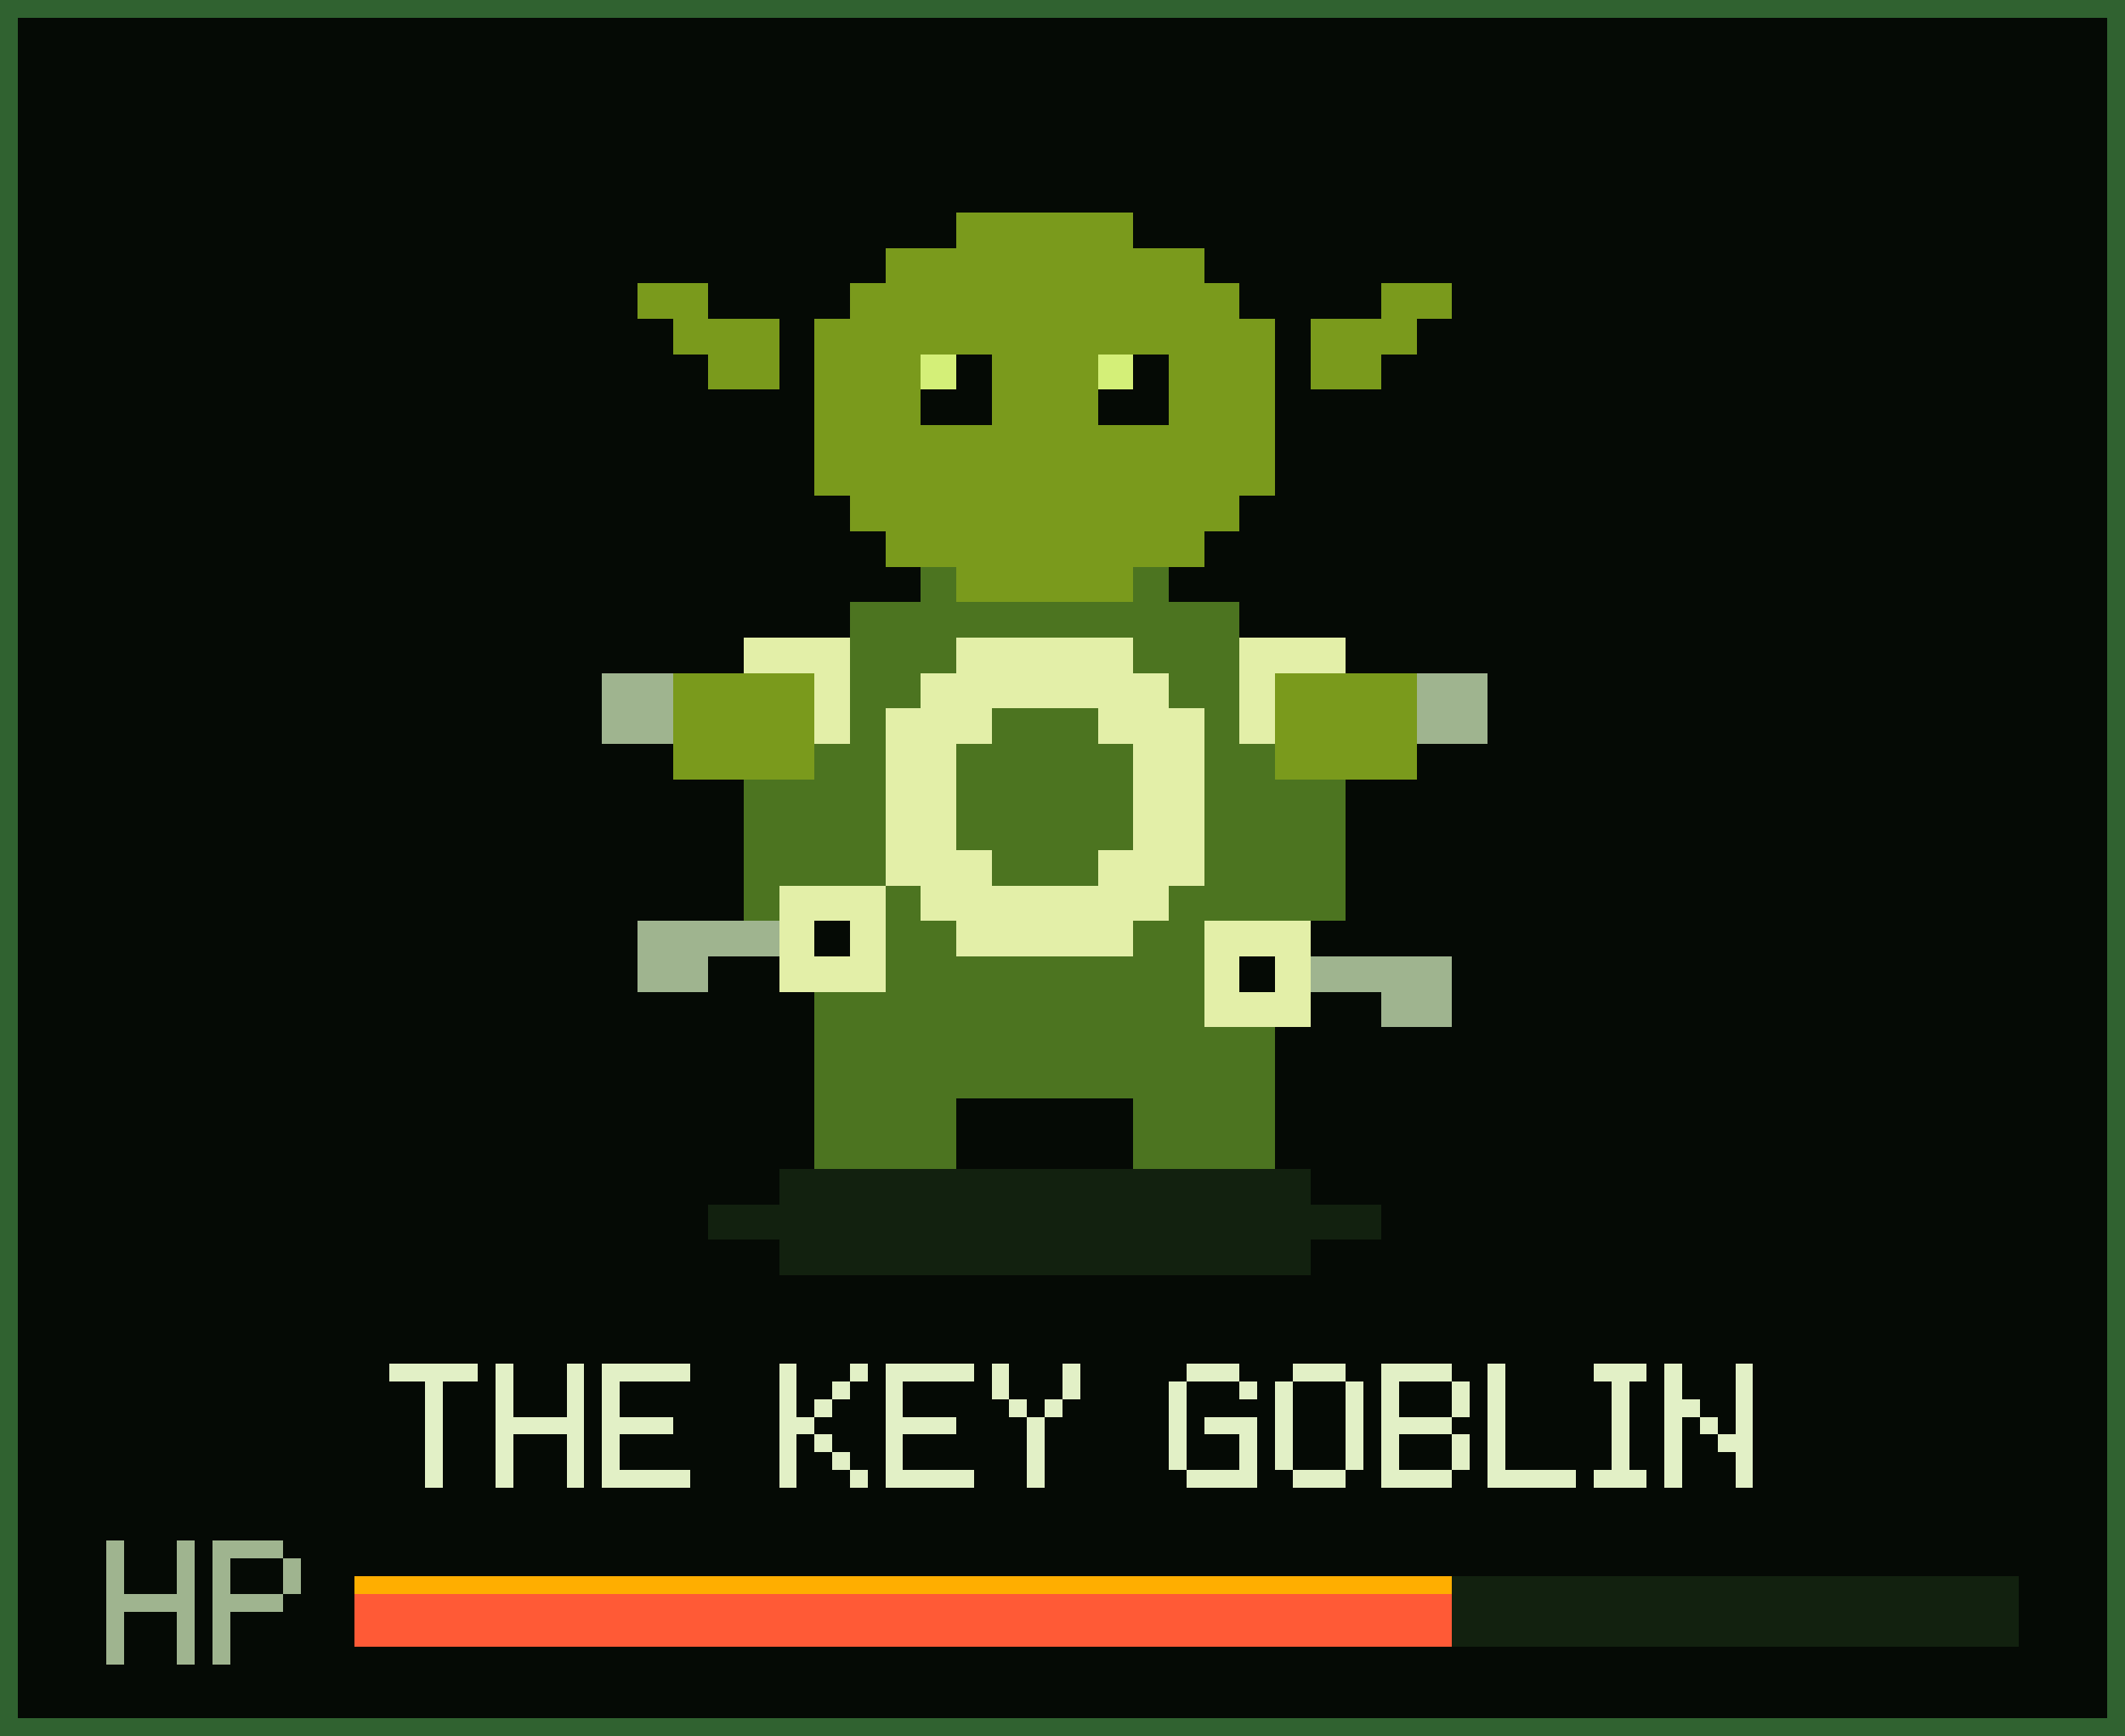
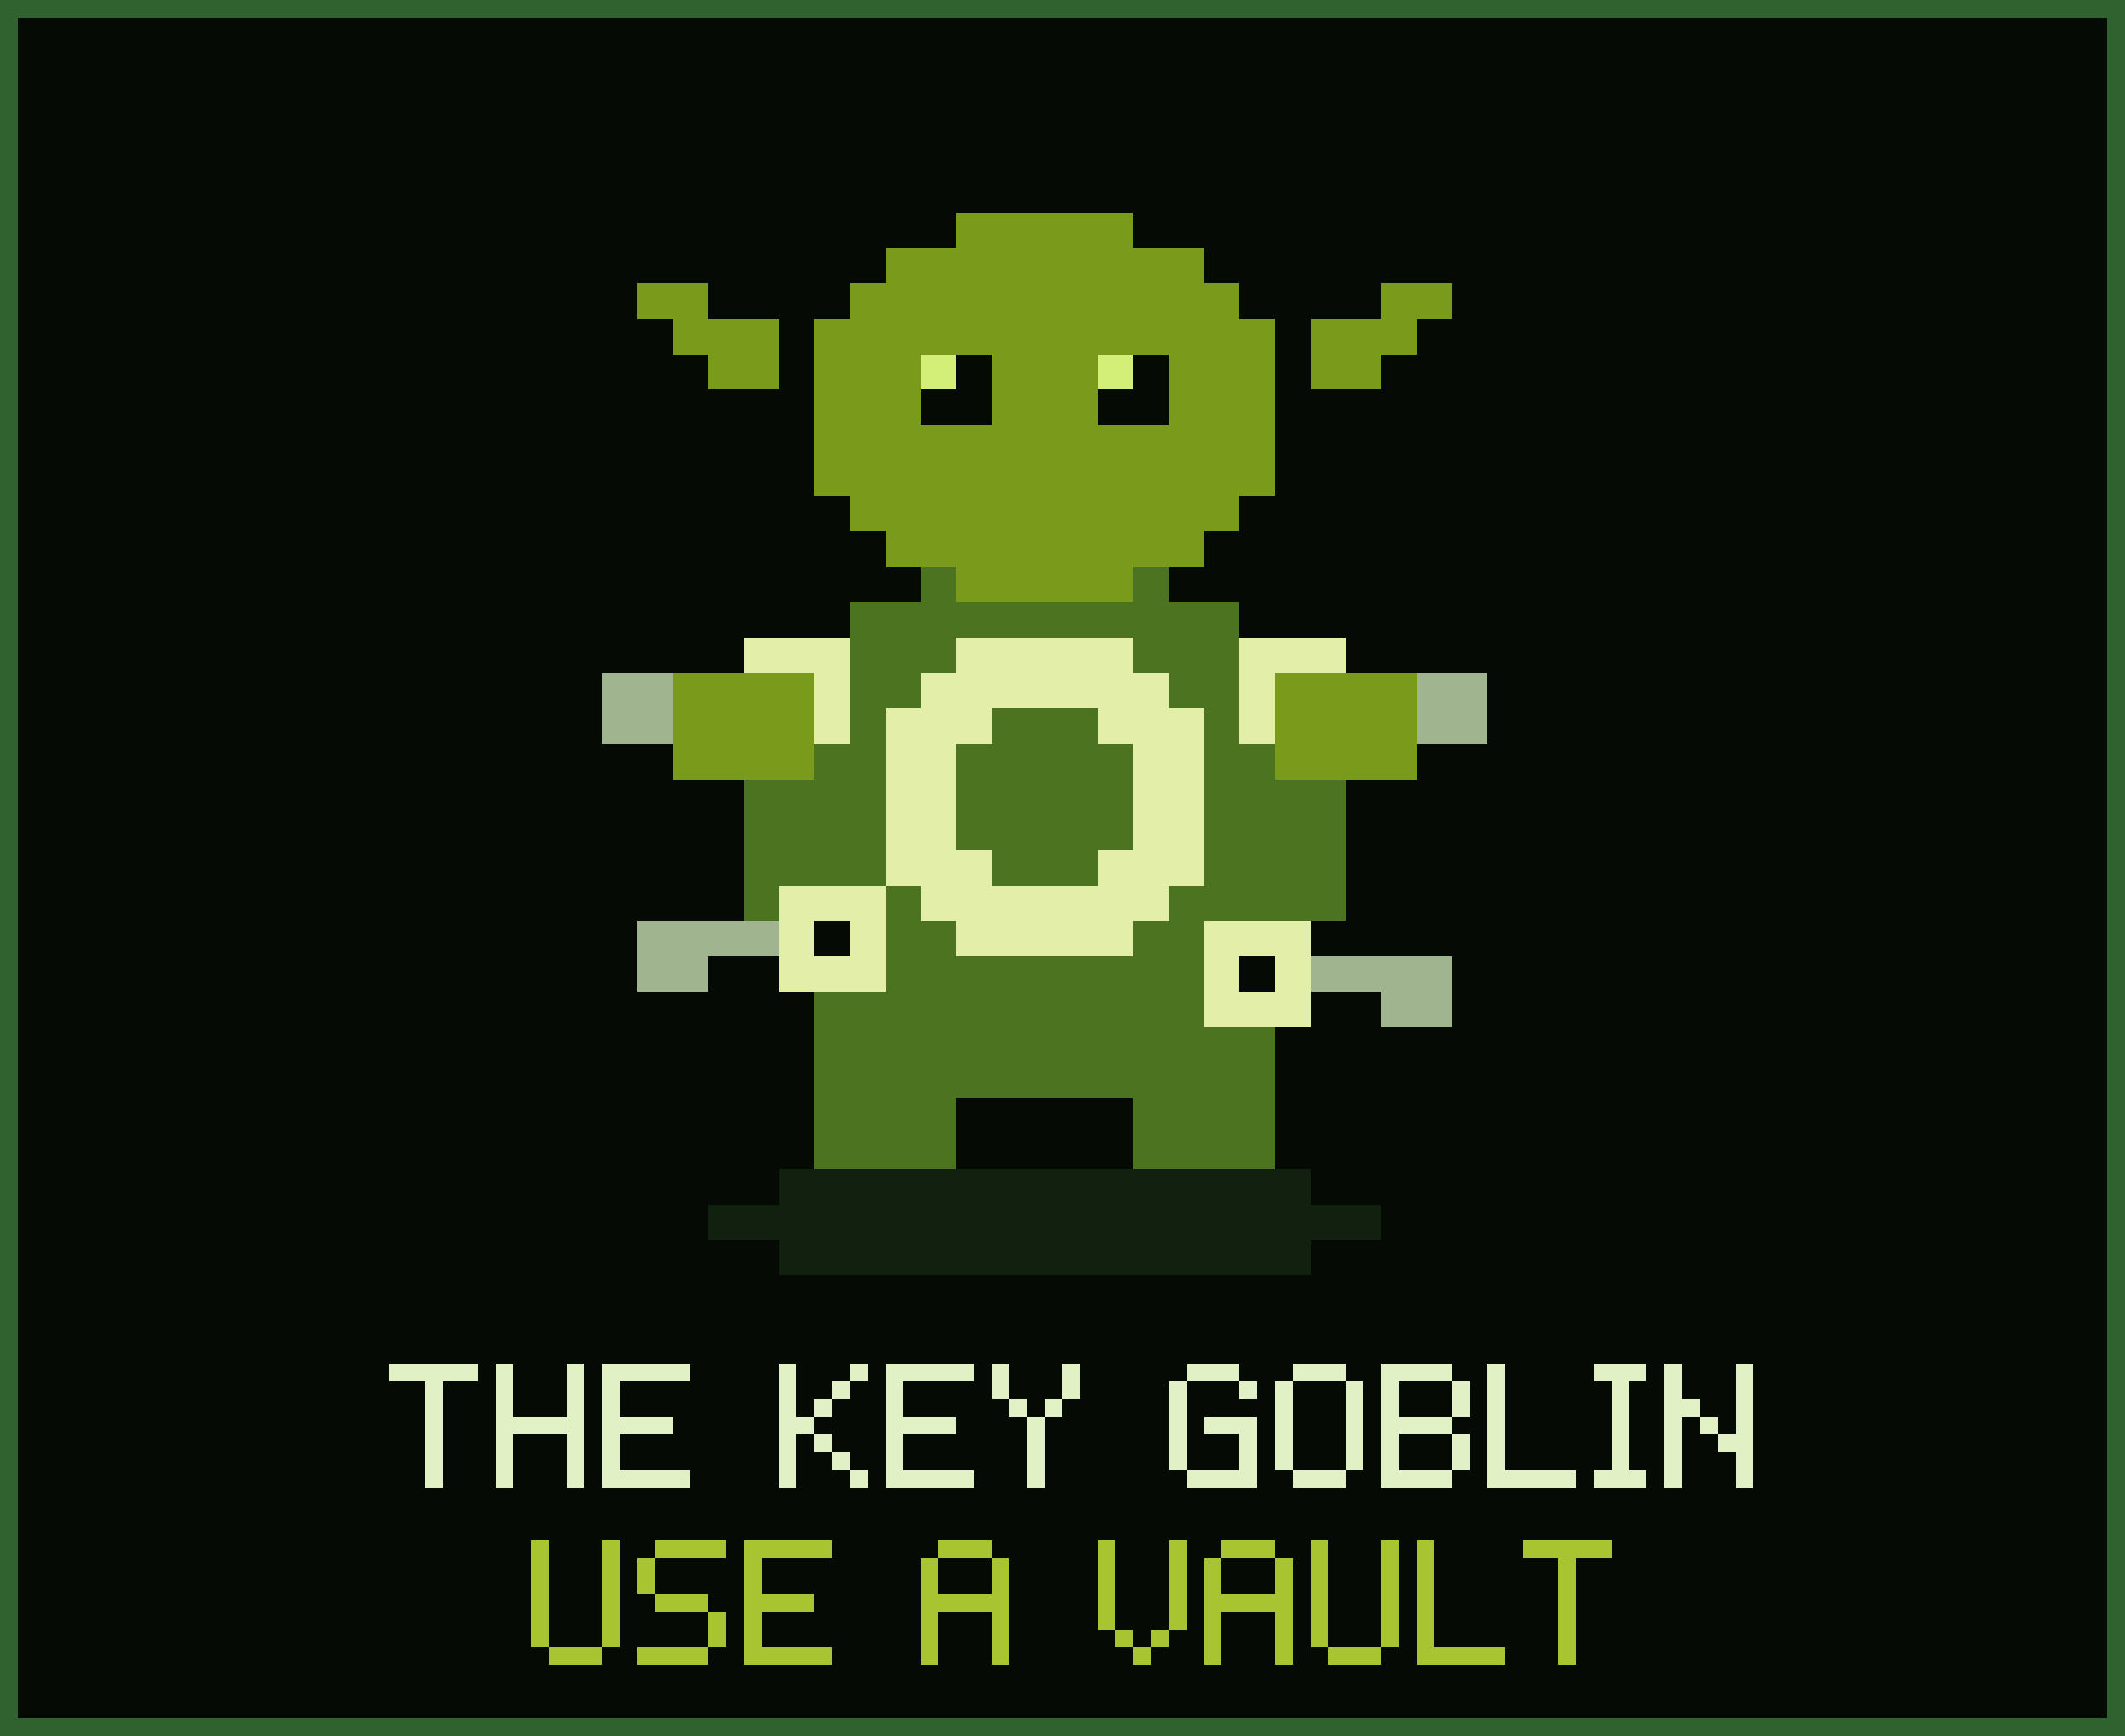
<svg xmlns="http://www.w3.org/2000/svg" viewBox="0 0 120 98" width="480" height="392" shape-rendering="crispEdges" role="img">
  <style>@keyframes boa{0%{opacity:1}50%{opacity:0}100%{opacity:0}}@keyframes bob{0%{opacity:0}50%{opacity:1}100%{opacity:1}}.boa{animation:boa 0.9s steps(1) infinite}.bob{opacity:0;animation:bob 0.9s steps(1) infinite}@media (prefers-reduced-motion: reduce){*{animation:none!important}}</style>
  <g transform="translate(0 0)">
    <g>
      <path fill="#306230" d="M0 0h120v1h-120zM0 1h1v1h-1zM119 1h1v1h-1zM0 2h1v1h-1zM119 2h1v1h-1zM0 3h1v1h-1zM119 3h1v1h-1zM0 4h1v1h-1zM119 4h1v1h-1zM0 5h1v1h-1zM119 5h1v1h-1zM0 6h1v1h-1zM119 6h1v1h-1zM0 7h1v1h-1zM119 7h1v1h-1zM0 8h1v1h-1zM119 8h1v1h-1zM0 9h1v1h-1zM119 9h1v1h-1zM0 10h1v1h-1zM119 10h1v1h-1zM0 11h1v1h-1zM119 11h1v1h-1zM0 12h1v1h-1zM119 12h1v1h-1zM0 13h1v1h-1zM119 13h1v1h-1zM0 14h1v1h-1zM119 14h1v1h-1zM0 15h1v1h-1zM119 15h1v1h-1zM0 16h1v1h-1zM119 16h1v1h-1zM0 17h1v1h-1zM119 17h1v1h-1zM0 18h1v1h-1zM119 18h1v1h-1zM0 19h1v1h-1zM119 19h1v1h-1zM0 20h1v1h-1zM119 20h1v1h-1zM0 21h1v1h-1zM119 21h1v1h-1zM0 22h1v1h-1zM119 22h1v1h-1zM0 23h1v1h-1zM119 23h1v1h-1zM0 24h1v1h-1zM119 24h1v1h-1zM0 25h1v1h-1zM119 25h1v1h-1zM0 26h1v1h-1zM119 26h1v1h-1zM0 27h1v1h-1zM119 27h1v1h-1zM0 28h1v1h-1zM119 28h1v1h-1zM0 29h1v1h-1zM119 29h1v1h-1zM0 30h1v1h-1zM119 30h1v1h-1zM0 31h1v1h-1zM119 31h1v1h-1zM0 32h1v1h-1zM119 32h1v1h-1zM0 33h1v1h-1zM119 33h1v1h-1zM0 34h1v1h-1zM119 34h1v1h-1zM0 35h1v1h-1zM119 35h1v1h-1zM0 36h1v1h-1zM119 36h1v1h-1zM0 37h1v1h-1zM119 37h1v1h-1zM0 38h1v1h-1zM119 38h1v1h-1zM0 39h1v1h-1zM119 39h1v1h-1zM0 40h1v1h-1zM119 40h1v1h-1zM0 41h1v1h-1zM119 41h1v1h-1zM0 42h1v1h-1zM119 42h1v1h-1zM0 43h1v1h-1zM119 43h1v1h-1zM0 44h1v1h-1zM119 44h1v1h-1zM0 45h1v1h-1zM119 45h1v1h-1zM0 46h1v1h-1zM119 46h1v1h-1zM0 47h1v1h-1zM119 47h1v1h-1zM0 48h1v1h-1zM119 48h1v1h-1zM0 49h1v1h-1zM119 49h1v1h-1zM0 50h1v1h-1zM119 50h1v1h-1zM0 51h1v1h-1zM119 51h1v1h-1zM0 52h1v1h-1zM119 52h1v1h-1zM0 53h1v1h-1zM119 53h1v1h-1zM0 54h1v1h-1zM119 54h1v1h-1zM0 55h1v1h-1zM119 55h1v1h-1zM0 56h1v1h-1zM119 56h1v1h-1zM0 57h1v1h-1zM119 57h1v1h-1zM0 58h1v1h-1zM119 58h1v1h-1zM0 59h1v1h-1zM119 59h1v1h-1zM0 60h1v1h-1zM119 60h1v1h-1zM0 61h1v1h-1zM119 61h1v1h-1zM0 62h1v1h-1zM119 62h1v1h-1zM0 63h1v1h-1zM119 63h1v1h-1zM0 64h1v1h-1zM119 64h1v1h-1zM0 65h1v1h-1zM119 65h1v1h-1zM0 66h1v1h-1zM119 66h1v1h-1zM0 67h1v1h-1zM119 67h1v1h-1zM0 68h1v1h-1zM119 68h1v1h-1zM0 69h1v1h-1zM119 69h1v1h-1zM0 70h1v1h-1zM119 70h1v1h-1zM0 71h1v1h-1zM119 71h1v1h-1zM0 72h1v1h-1zM119 72h1v1h-1zM0 73h1v1h-1zM119 73h1v1h-1zM0 74h1v1h-1zM119 74h1v1h-1zM0 75h1v1h-1zM119 75h1v1h-1zM0 76h1v1h-1zM119 76h1v1h-1zM0 77h1v1h-1zM119 77h1v1h-1zM0 78h1v1h-1zM119 78h1v1h-1zM0 79h1v1h-1zM119 79h1v1h-1zM0 80h1v1h-1zM119 80h1v1h-1zM0 81h1v1h-1zM119 81h1v1h-1zM0 82h1v1h-1zM119 82h1v1h-1zM0 83h1v1h-1zM119 83h1v1h-1zM0 84h1v1h-1zM119 84h1v1h-1zM0 85h1v1h-1zM119 85h1v1h-1zM0 86h1v1h-1zM119 86h1v1h-1zM0 87h1v1h-1zM119 87h1v1h-1zM0 88h1v1h-1zM119 88h1v1h-1zM0 89h1v1h-1zM119 89h1v1h-1zM0 90h1v1h-1zM119 90h1v1h-1zM0 91h1v1h-1zM119 91h1v1h-1zM0 92h1v1h-1zM119 92h1v1h-1zM0 93h1v1h-1zM119 93h1v1h-1zM0 94h1v1h-1zM119 94h1v1h-1zM0 95h1v1h-1zM119 95h1v1h-1zM0 96h1v1h-1zM119 96h1v1h-1zM0 97h120v1h-120z" />
-       <path fill="#050a05" d="M1 1h118v1h-118zM1 2h118v1h-118zM1 3h118v1h-118zM1 4h118v1h-118zM1 5h118v1h-118zM1 6h118v1h-118zM1 7h118v1h-118zM1 8h118v1h-118zM1 9h118v1h-118zM1 10h118v1h-118zM1 11h118v1h-118zM1 12h118v1h-118zM1 13h118v1h-118zM1 14h118v1h-118zM1 15h118v1h-118zM1 16h118v1h-118zM1 17h118v1h-118zM1 18h118v1h-118zM1 19h118v1h-118zM1 20h118v1h-118zM1 21h118v1h-118zM1 22h118v1h-118zM1 23h118v1h-118zM1 24h118v1h-118zM1 25h118v1h-118zM1 26h118v1h-118zM1 27h118v1h-118zM1 28h118v1h-118zM1 29h118v1h-118zM1 30h118v1h-118zM1 31h118v1h-118zM1 32h118v1h-118zM1 33h118v1h-118zM1 34h118v1h-118zM1 35h118v1h-118zM1 36h118v1h-118zM1 37h118v1h-118zM1 38h118v1h-118zM1 39h118v1h-118zM1 40h118v1h-118zM1 41h118v1h-118zM1 42h118v1h-118zM1 43h118v1h-118zM1 44h118v1h-118zM1 45h118v1h-118zM1 46h118v1h-118zM1 47h118v1h-118zM1 48h118v1h-118zM1 49h118v1h-118zM1 50h118v1h-118zM1 51h118v1h-118zM1 52h118v1h-118zM1 53h118v1h-118zM1 54h118v1h-118zM1 55h118v1h-118zM1 56h118v1h-118zM1 57h118v1h-118zM1 58h118v1h-118zM1 59h118v1h-118zM1 60h118v1h-118zM1 61h118v1h-118zM1 62h118v1h-118zM1 63h118v1h-118zM1 64h118v1h-118zM1 65h118v1h-118zM1 66h118v1h-118zM1 67h118v1h-118zM1 68h118v1h-118zM1 69h118v1h-118zM1 70h118v1h-118zM1 71h118v1h-118zM1 72h118v1h-118zM1 73h118v1h-118zM1 74h118v1h-118zM1 75h118v1h-118zM1 76h118v1h-118zM1 77h118v1h-118zM1 78h118v1h-118zM1 79h118v1h-118zM1 80h118v1h-118zM1 81h118v1h-118zM1 82h118v1h-118zM1 83h118v1h-118zM1 84h118v1h-118zM1 85h118v1h-118zM1 86h118v1h-118zM1 87h118v1h-118zM1 88h118v1h-118zM1 89h19v1h-19zM114 89h5v1h-5zM1 90h19v1h-19zM114 90h5v1h-5zM1 91h19v1h-19zM114 91h5v1h-5zM1 92h19v1h-19zM114 92h5v1h-5zM1 93h118v1h-118zM1 94h118v1h-118zM1 95h118v1h-118zM1 96h118v1h-118z" />
-       <path fill="#ffae00" d="M20 89h62v1h-62z" />
-       <path fill="#12210f" d="M82 89h32v1h-32zM82 90h32v1h-32zM82 91h32v1h-32zM82 92h32v1h-32z" />
-       <path fill="#ff5a36" d="M20 90h62v1h-62zM20 91h62v1h-62zM20 92h62v1h-62z" />
+       <path fill="#050a05" d="M1 1h118v1h-118zM1 2h118v1h-118zM1 3h118v1h-118zM1 4h118v1h-118zM1 5h118v1h-118zM1 6h118v1h-118zM1 7h118v1h-118zM1 8h118v1h-118zM1 9h118v1h-118zM1 10h118v1h-118zM1 11h118v1h-118zM1 12h118v1h-118zM1 13h118v1h-118zM1 14h118v1h-118zM1 15h118v1h-118zM1 16h118v1h-118zM1 17h118v1h-118zM1 18h118v1h-118zM1 19h118v1h-118zM1 20h118v1h-118zM1 21h118v1h-118zM1 22h118v1h-118zM1 23h118v1h-118zM1 24h118v1h-118zM1 25h118v1h-118zM1 26h118v1h-118zM1 27h118v1h-118zM1 28h118v1h-118zM1 29h118v1h-118zM1 30h118v1h-118zM1 31h118v1h-118zM1 32h118v1h-118zM1 33h118v1h-118zM1 34h118v1h-118zM1 35h118v1h-118zM1 36h118v1h-118zM1 37h118v1h-118zM1 38h118v1h-118zM1 39h118v1h-118zM1 40h118v1h-118zM1 41h118v1h-118zM1 42h118v1h-118zM1 43h118v1h-118zM1 44h118v1h-118zM1 45h118v1h-118zM1 46h118v1h-118zM1 47h118v1h-118zM1 48h118v1h-118zM1 49h118v1h-118zM1 50h118v1h-118zM1 51h118v1h-118zM1 52h118v1h-118zM1 53h118v1h-118zM1 54h118v1h-118zM1 55h118v1h-118zM1 56h118v1h-118zM1 57h118v1h-118zM1 58h118v1h-118zM1 59h118v1h-118zM1 60h118v1h-118zM1 61h118v1h-118zM1 62h118v1h-118zM1 63h118v1h-118zM1 64h118v1h-118zM1 65h118v1h-118zM1 66h118v1h-118zM1 67h118v1h-118zM1 68h118v1h-118zM1 69h118v1h-118zM1 70h118v1h-118zM1 71h118v1h-118zM1 72h118v1h-118zM1 73h118v1h-118zM1 74h118v1h-118zM1 75h118v1h-118zM1 76h118v1h-118zM1 77h118v1h-118zM1 78h118v1h-118zM1 79h118v1h-118zM1 80h118v1h-118zM1 81h118v1h-118zM1 82h118v1h-118zM1 83h118v1h-118zM1 84h118v1h-118zM1 85h118v1h-118zM1 86h118v1h-118zM1 87h118v1h-118zM1 88h118v1h-118zM1 89h118v1h-118zM1 90h118v1h-118zM1 91h118v1h-118zM1 92h118v1h-118zM1 93h118v1h-118zM1 94h118v1h-118zM1 95h118v1h-118zM1 96h118v1h-118z" />
    </g>
    <path fill="#e2f0c6" d="M22 77h5v1h-5zM24 78h1v1h-1zM24 79h1v1h-1zM24 80h1v1h-1zM24 81h1v1h-1zM24 82h1v1h-1zM24 83h1v1h-1zM28 77h1v1h-1zM32 77h1v1h-1zM28 78h1v1h-1zM32 78h1v1h-1zM28 79h1v1h-1zM32 79h1v1h-1zM28 80h5v1h-5zM28 81h1v1h-1zM32 81h1v1h-1zM28 82h1v1h-1zM32 82h1v1h-1zM28 83h1v1h-1zM32 83h1v1h-1zM34 77h5v1h-5zM34 78h1v1h-1zM34 79h1v1h-1zM34 80h4v1h-4zM34 81h1v1h-1zM34 82h1v1h-1zM34 83h5v1h-5zM44 77h1v1h-1zM48 77h1v1h-1zM44 78h1v1h-1zM47 78h1v1h-1zM44 79h1v1h-1zM46 79h1v1h-1zM44 80h2v1h-2zM44 81h1v1h-1zM46 81h1v1h-1zM44 82h1v1h-1zM47 82h1v1h-1zM44 83h1v1h-1zM48 83h1v1h-1zM50 77h5v1h-5zM50 78h1v1h-1zM50 79h1v1h-1zM50 80h4v1h-4zM50 81h1v1h-1zM50 82h1v1h-1zM50 83h5v1h-5zM56 77h1v1h-1zM60 77h1v1h-1zM56 78h1v1h-1zM60 78h1v1h-1zM57 79h1v1h-1zM59 79h1v1h-1zM58 80h1v1h-1zM58 81h1v1h-1zM58 82h1v1h-1zM58 83h1v1h-1zM67 77h3v1h-3zM66 78h1v1h-1zM70 78h1v1h-1zM66 79h1v1h-1zM66 80h1v1h-1zM68 80h3v1h-3zM66 81h1v1h-1zM70 81h1v1h-1zM66 82h1v1h-1zM70 82h1v1h-1zM67 83h4v1h-4zM73 77h3v1h-3zM72 78h1v1h-1zM76 78h1v1h-1zM72 79h1v1h-1zM76 79h1v1h-1zM72 80h1v1h-1zM76 80h1v1h-1zM72 81h1v1h-1zM76 81h1v1h-1zM72 82h1v1h-1zM76 82h1v1h-1zM73 83h3v1h-3zM78 77h4v1h-4zM78 78h1v1h-1zM82 78h1v1h-1zM78 79h1v1h-1zM82 79h1v1h-1zM78 80h4v1h-4zM78 81h1v1h-1zM82 81h1v1h-1zM78 82h1v1h-1zM82 82h1v1h-1zM78 83h4v1h-4zM84 77h1v1h-1zM84 78h1v1h-1zM84 79h1v1h-1zM84 80h1v1h-1zM84 81h1v1h-1zM84 82h1v1h-1zM84 83h5v1h-5zM90 77h3v1h-3zM91 78h1v1h-1zM91 79h1v1h-1zM91 80h1v1h-1zM91 81h1v1h-1zM91 82h1v1h-1zM90 83h3v1h-3zM94 77h1v1h-1zM98 77h1v1h-1zM94 78h1v1h-1zM98 78h1v1h-1zM94 79h2v1h-2zM98 79h1v1h-1zM94 80h1v1h-1zM96 80h1v1h-1zM98 80h1v1h-1zM94 81h1v1h-1zM97 81h2v1h-2zM94 82h1v1h-1zM98 82h1v1h-1zM94 83h1v1h-1zM98 83h1v1h-1z" />
-     <path fill="#9fb48f" d="M6 87h1v1h-1zM10 87h1v1h-1zM6 88h1v1h-1zM10 88h1v1h-1zM6 89h1v1h-1zM10 89h1v1h-1zM6 90h5v1h-5zM6 91h1v1h-1zM10 91h1v1h-1zM6 92h1v1h-1zM10 92h1v1h-1zM6 93h1v1h-1zM10 93h1v1h-1zM12 87h4v1h-4zM12 88h1v1h-1zM16 88h1v1h-1zM12 89h1v1h-1zM16 89h1v1h-1zM12 90h4v1h-4zM12 91h1v1h-1zM12 92h1v1h-1zM12 93h1v1h-1z" />
+     <path fill="#a9c431" d="M30 87h1v1h-1zM34 87h1v1h-1zM30 88h1v1h-1zM34 88h1v1h-1zM30 89h1v1h-1zM34 89h1v1h-1zM30 90h1v1h-1zM34 90h1v1h-1zM30 91h1v1h-1zM34 91h1v1h-1zM30 92h1v1h-1zM34 92h1v1h-1zM31 93h3v1h-3zM37 87h4v1h-4zM36 88h1v1h-1zM36 89h1v1h-1zM37 90h3v1h-3zM40 91h1v1h-1zM40 92h1v1h-1zM36 93h4v1h-4zM42 87h5v1h-5zM42 88h1v1h-1zM42 89h1v1h-1zM42 90h4v1h-4zM42 91h1v1h-1zM42 92h1v1h-1zM42 93h5v1h-5zM53 87h3v1h-3zM52 88h1v1h-1zM56 88h1v1h-1zM52 89h1v1h-1zM56 89h1v1h-1zM52 90h5v1h-5zM52 91h1v1h-1zM56 91h1v1h-1zM52 92h1v1h-1zM56 92h1v1h-1zM52 93h1v1h-1zM56 93h1v1h-1zM62 87h1v1h-1zM66 87h1v1h-1zM62 88h1v1h-1zM66 88h1v1h-1zM62 89h1v1h-1zM66 89h1v1h-1zM62 90h1v1h-1zM66 90h1v1h-1zM62 91h1v1h-1zM66 91h1v1h-1zM63 92h1v1h-1zM65 92h1v1h-1zM64 93h1v1h-1zM69 87h3v1h-3zM68 88h1v1h-1zM72 88h1v1h-1zM68 89h1v1h-1zM72 89h1v1h-1zM68 90h5v1h-5zM68 91h1v1h-1zM72 91h1v1h-1zM68 92h1v1h-1zM72 92h1v1h-1zM68 93h1v1h-1zM72 93h1v1h-1zM74 87h1v1h-1zM78 87h1v1h-1zM74 88h1v1h-1zM78 88h1v1h-1zM74 89h1v1h-1zM78 89h1v1h-1zM74 90h1v1h-1zM78 90h1v1h-1zM74 91h1v1h-1zM78 91h1v1h-1zM74 92h1v1h-1zM78 92h1v1h-1zM75 93h3v1h-3zM80 87h1v1h-1zM80 88h1v1h-1zM80 89h1v1h-1zM80 90h1v1h-1zM80 91h1v1h-1zM80 92h1v1h-1zM80 93h5v1h-5zM86 87h5v1h-5zM88 88h1v1h-1zM88 89h1v1h-1zM88 90h1v1h-1zM88 91h1v1h-1zM88 92h1v1h-1zM88 93h1v1h-1z" />
  </g>
  <g class="boa">
    <g transform="translate(24 2) scale(2)">
      <g>
        <path fill="#7a9a1c" d="M15 5h5v1h-5zM13 6h9v1h-9zM6 7h2v1h-2zM12 7h11v1h-11zM27 7h2v1h-2zM7 8h3v1h-3zM11 8h13v1h-13zM25 8h3v1h-3zM8 9h2v1h-2zM11 9h3v1h-3zM16 9h3v1h-3zM21 9h3v1h-3zM25 9h2v1h-2zM11 10h3v1h-3zM16 10h3v1h-3zM21 10h3v1h-3zM11 11h13v1h-13zM11 12h13v1h-13zM12 13h11v1h-11zM13 14h9v1h-9zM15 15h5v1h-5zM7 18h4v1h-4zM24 18h4v1h-4zM7 19h4v1h-4zM24 19h4v1h-4zM7 20h4v1h-4zM24 20h4v1h-4z" />
        <path fill="#d4ef78" d="M14 9h1v1h-1zM19 9h1v1h-1z" />
        <path fill="#050a05" d="M15 9h1v1h-1zM20 9h1v1h-1zM14 10h2v1h-2zM19 10h2v1h-2zM11 25h1v1h-1zM23 26h1v1h-1z" />
        <path fill="#4c7420" d="M14 15h1v1h-1zM20 15h1v1h-1zM12 16h11v1h-11zM12 17h3v1h-3zM20 17h3v1h-3zM12 18h2v1h-2zM21 18h2v1h-2zM12 19h1v1h-1zM16 19h3v1h-3zM22 19h1v1h-1zM11 20h2v1h-2zM15 20h5v1h-5zM22 20h2v1h-2zM9 21h4v1h-4zM15 21h5v1h-5zM22 21h4v1h-4zM9 22h4v1h-4zM15 22h5v1h-5zM22 22h4v1h-4zM9 23h4v1h-4zM16 23h3v1h-3zM22 23h4v1h-4zM9 24h1v1h-1zM13 24h1v1h-1zM21 24h5v1h-5zM13 25h2v1h-2zM20 25h2v1h-2zM13 26h9v1h-9zM11 27h11v1h-11zM11 28h13v1h-13zM11 29h13v1h-13zM11 30h4v1h-4zM20 30h4v1h-4zM11 31h4v1h-4zM20 31h4v1h-4z" />
        <path fill="#e3efa8" d="M9 17h3v1h-3zM15 17h5v1h-5zM23 17h3v1h-3zM11 18h1v1h-1zM14 18h7v1h-7zM23 18h1v1h-1zM11 19h1v1h-1zM13 19h3v1h-3zM19 19h3v1h-3zM23 19h1v1h-1zM13 20h2v1h-2zM20 20h2v1h-2zM13 21h2v1h-2zM20 21h2v1h-2zM13 22h2v1h-2zM20 22h2v1h-2zM13 23h3v1h-3zM19 23h3v1h-3zM10 24h3v1h-3zM14 24h7v1h-7zM10 25h1v1h-1zM12 25h1v1h-1zM15 25h5v1h-5zM22 25h3v1h-3zM10 26h3v1h-3zM22 26h1v1h-1zM24 26h1v1h-1zM22 27h3v1h-3z" />
        <path fill="#9fb48f" d="M5 18h2v1h-2zM28 18h2v1h-2zM5 19h2v1h-2zM28 19h2v1h-2zM6 25h4v1h-4zM6 26h2v1h-2zM25 26h4v1h-4zM27 27h2v1h-2z" />
        <path fill="#12210f" d="M10 32h15v1h-15zM8 33h19v1h-19zM10 34h15v1h-15z" />
      </g>
    </g>
  </g>
  <g class="bob">
    <g transform="translate(24 2) scale(2)">
      <g>
        <path fill="#7a9a1c" d="M15 5h5v1h-5zM6 6h3v1h-3zM13 6h9v1h-9zM26 6h3v1h-3zM7 7h3v1h-3zM12 7h11v1h-11zM25 7h3v1h-3zM8 8h2v1h-2zM11 8h13v1h-13zM25 8h2v1h-2zM11 9h3v1h-3zM16 9h3v1h-3zM21 9h3v1h-3zM11 10h3v1h-3zM16 10h3v1h-3zM21 10h3v1h-3zM11 11h13v1h-13zM11 12h13v1h-13zM12 13h11v1h-11zM13 14h9v1h-9zM15 15h5v1h-5zM7 18h4v1h-4zM24 18h4v1h-4zM7 19h4v1h-4zM24 19h4v1h-4zM7 20h4v1h-4zM24 20h4v1h-4z" />
        <path fill="#d4ef78" d="M14 9h1v1h-1zM19 9h1v1h-1z" />
        <path fill="#050a05" d="M15 9h1v1h-1zM20 9h1v1h-1zM14 10h2v1h-2zM19 10h2v1h-2zM24 17h1v1h-1zM23 25h1v1h-1zM11 26h1v1h-1z" />
        <path fill="#4c7420" d="M14 15h1v1h-1zM20 15h1v1h-1zM12 16h11v1h-11zM11 17h4v1h-4zM20 17h3v1h-3zM12 18h2v1h-2zM21 18h2v1h-2zM12 19h1v1h-1zM16 19h3v1h-3zM22 19h2v1h-2zM12 20h1v1h-1zM15 20h5v1h-5zM22 20h2v1h-2zM9 21h4v1h-4zM15 21h5v1h-5zM22 21h4v1h-4zM9 22h4v1h-4zM15 22h5v1h-5zM22 22h4v1h-4zM9 23h4v1h-4zM16 23h3v1h-3zM22 23h4v1h-4zM9 24h5v1h-5zM21 24h1v1h-1zM25 24h1v1h-1zM13 25h2v1h-2zM20 25h2v1h-2zM13 26h9v1h-9zM13 27h11v1h-11zM11 28h13v1h-13zM11 29h13v1h-13zM11 30h4v1h-4zM20 30h4v1h-4zM11 31h4v1h-4zM20 31h4v1h-4z" />
        <path fill="#e3efa8" d="M23 16h3v1h-3zM15 17h5v1h-5zM23 17h1v1h-1zM25 17h1v1h-1zM11 18h1v1h-1zM14 18h7v1h-7zM23 18h1v1h-1zM11 19h1v1h-1zM13 19h3v1h-3zM19 19h3v1h-3zM11 20h1v1h-1zM13 20h2v1h-2zM20 20h2v1h-2zM13 21h2v1h-2zM20 21h2v1h-2zM13 22h2v1h-2zM20 22h2v1h-2zM13 23h3v1h-3zM19 23h3v1h-3zM14 24h7v1h-7zM22 24h3v1h-3zM10 25h3v1h-3zM15 25h5v1h-5zM22 25h1v1h-1zM24 25h1v1h-1zM10 26h1v1h-1zM12 26h1v1h-1zM22 26h3v1h-3zM10 27h3v1h-3z" />
        <path fill="#9fb48f" d="M26 17h4v1h-4zM28 18h2v1h-2zM5 19h2v1h-2zM5 20h2v1h-2zM25 25h4v1h-4zM6 26h4v1h-4zM27 26h2v1h-2zM6 27h2v1h-2z" />
        <path fill="#12210f" d="M10 32h15v1h-15zM8 33h19v1h-19zM10 34h15v1h-15z" />
      </g>
    </g>
  </g>
</svg>
